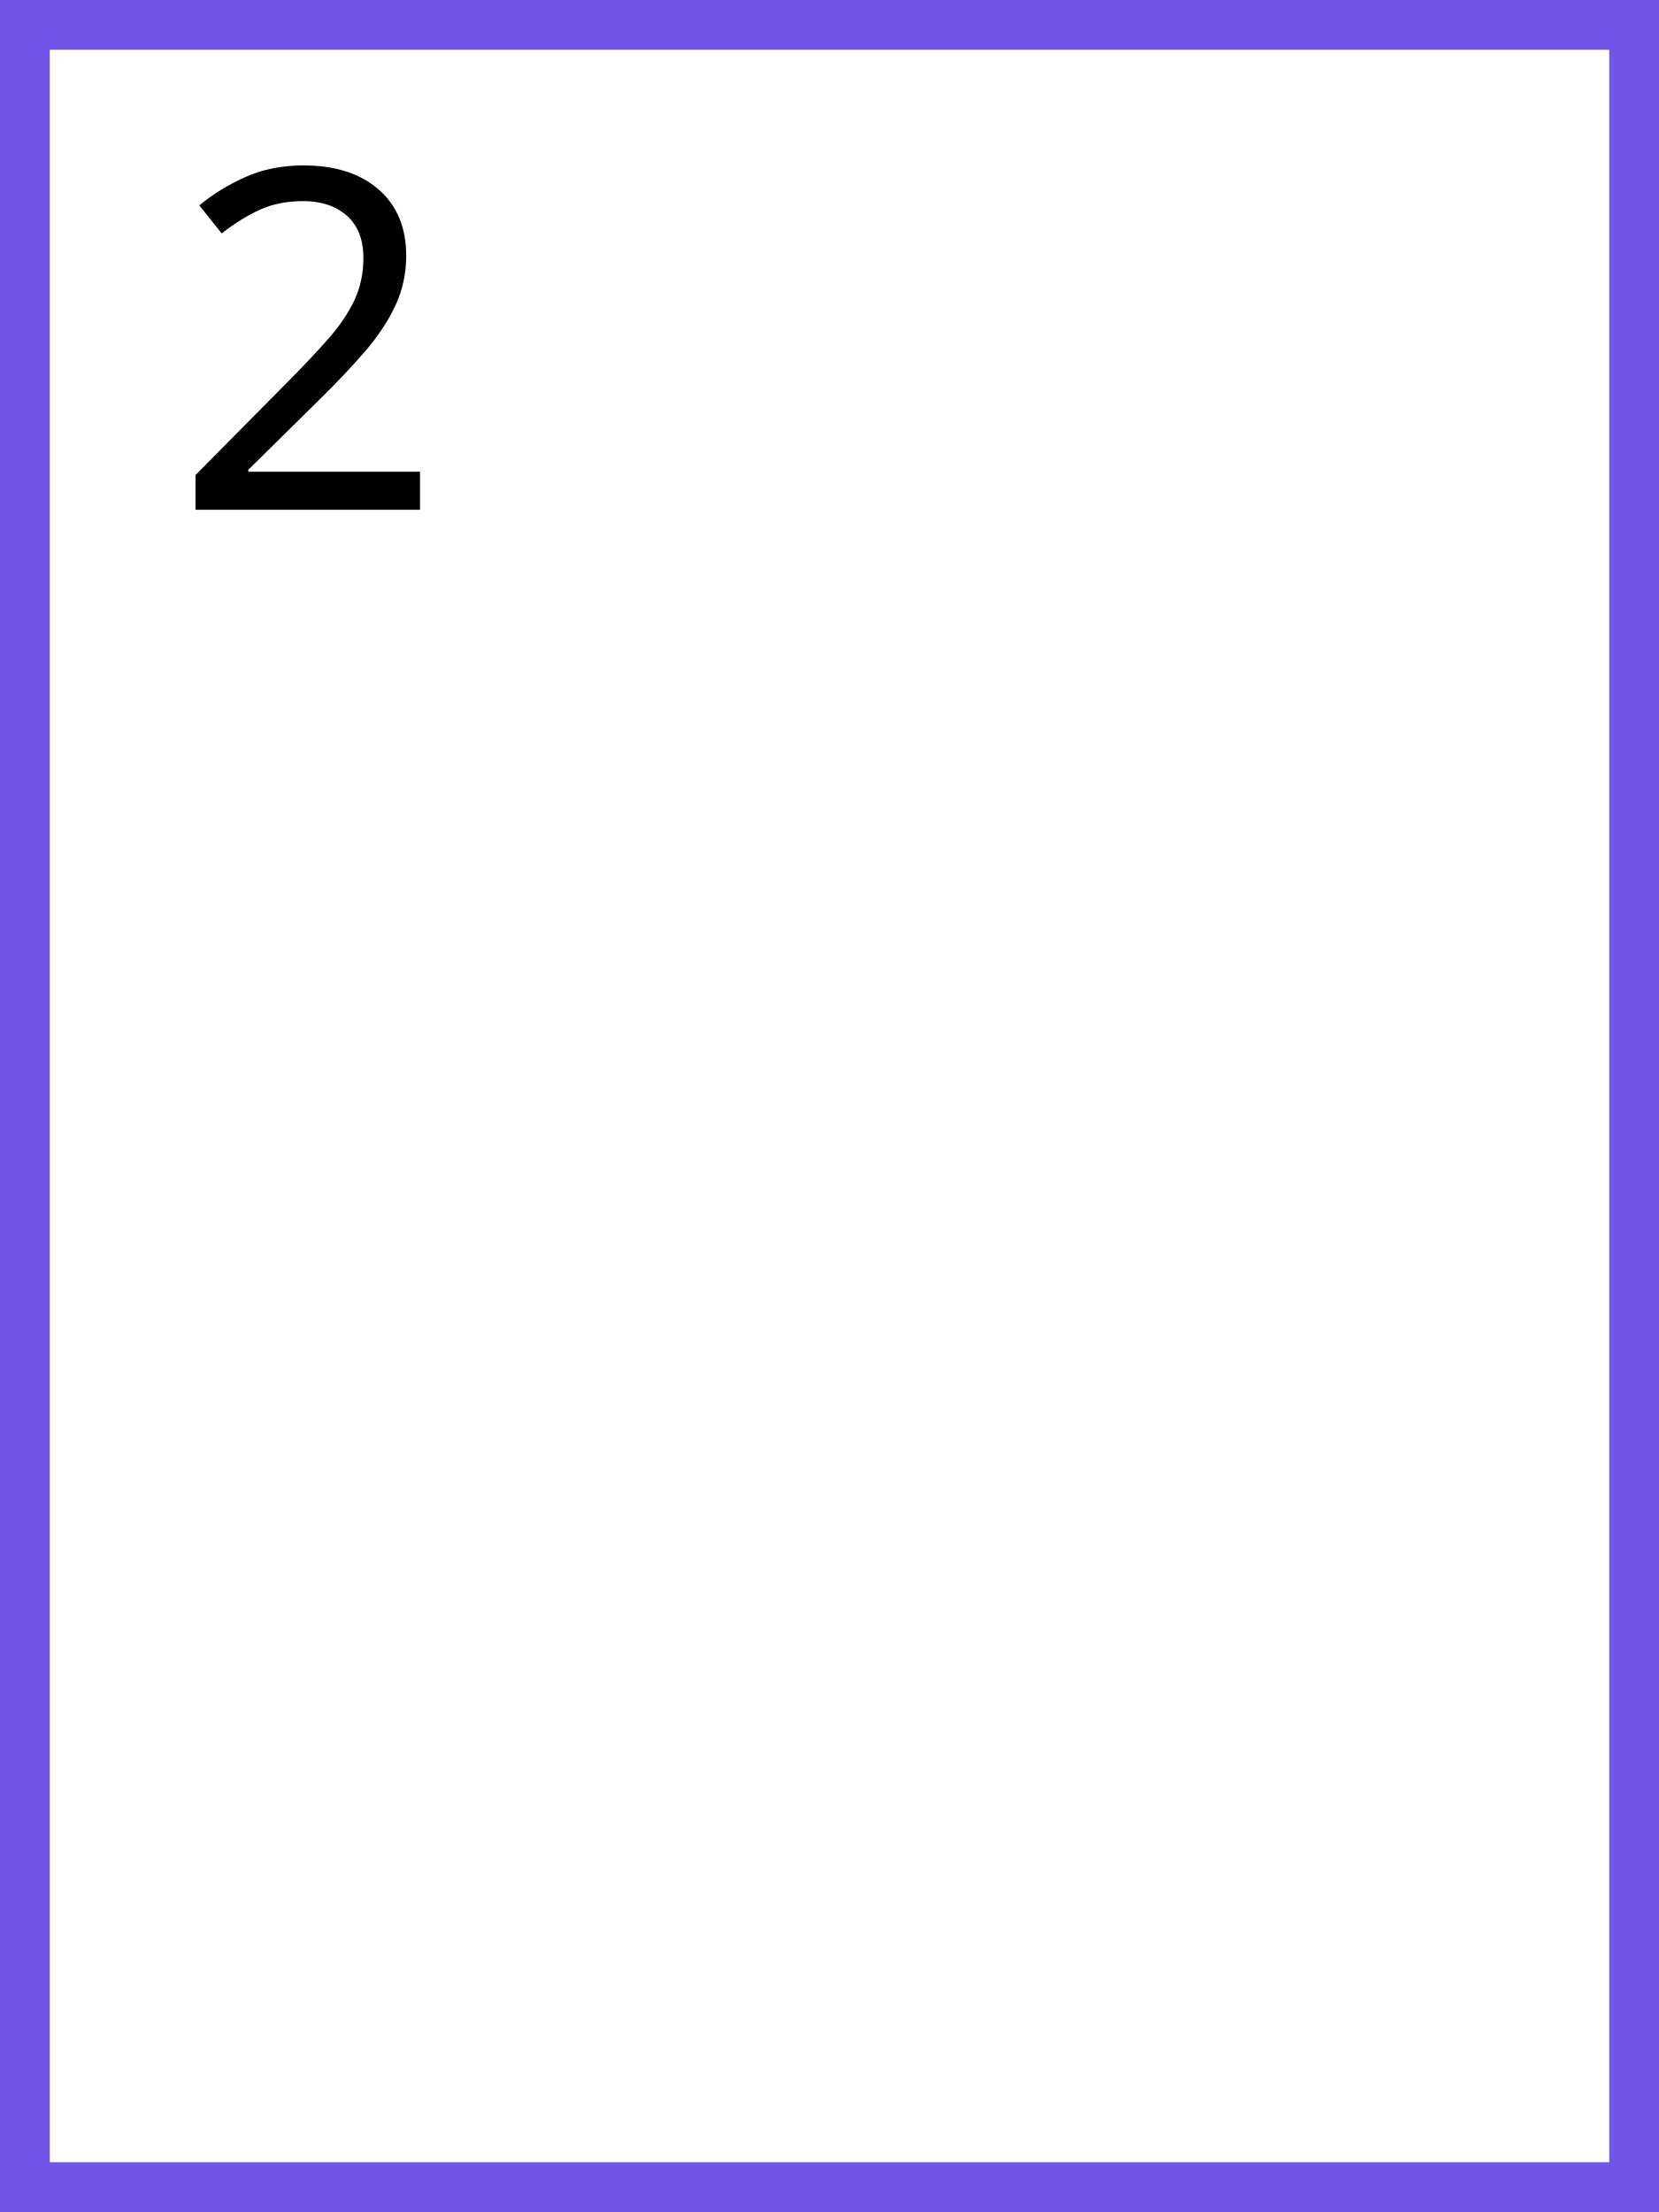
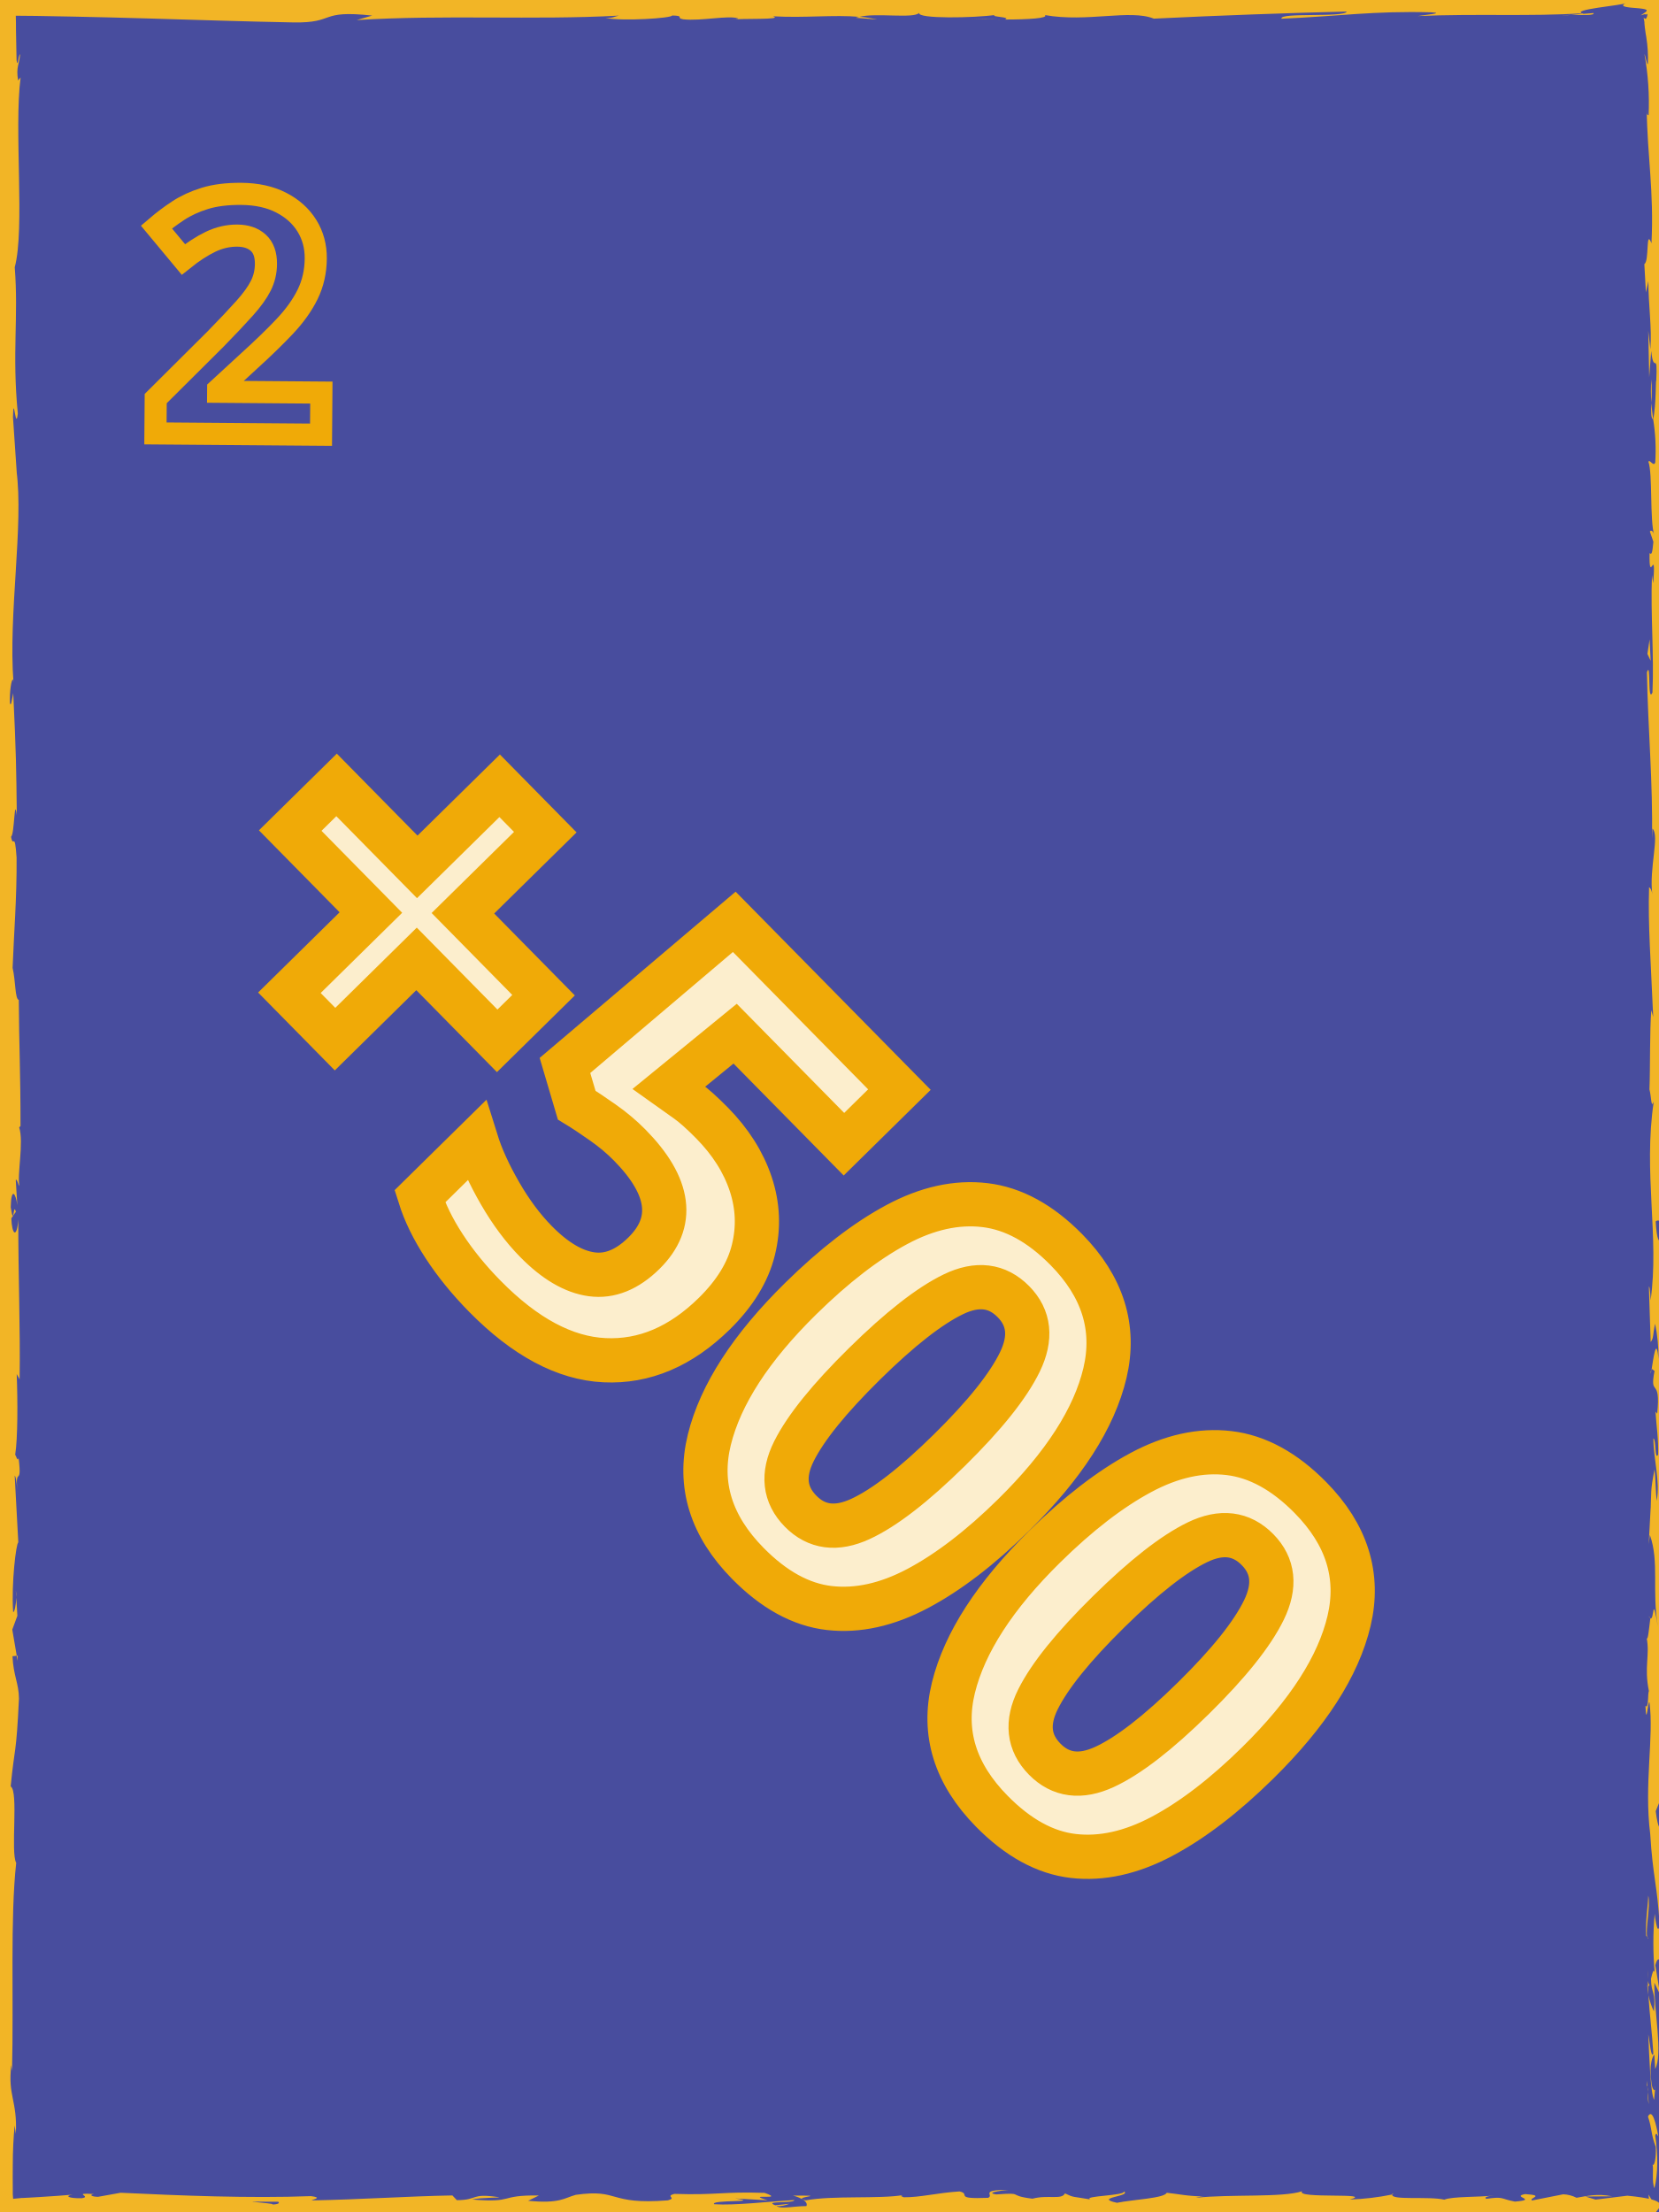
- <svg xmlns="http://www.w3.org/2000/svg" id="Layer_1" data-name="Layer 1" viewBox="0 0 600 800">
+ <svg xmlns="http://www.w3.org/2000/svg" viewBox="0 0 600 800">
  <defs>
-     <style>.cls-1{font-size:172px;font-family:MyriadPro-Regular, Myriad Pro;}.cls-2{fill:#6f56e8;}</style>
+     <style>.cls-1{fill:#484d9e;}.cls-2{fill:#f2b526;}.cls-3{font-size:120px;fill:none;stroke-width:8px;}.cls-3,.cls-4{stroke:#f0aa07;stroke-miterlimit:10;font-family:CenturyGothic-Bold, Century Gothic;font-weight:700;}.cls-4{font-size:220px;fill:#fceecd;stroke-width:16px;}</style>
  </defs>
-   <text class="cls-1" transform="translate(62.46 184.36)">2</text>
-   <path class="cls-2" d="M582,18V782H18V18H582M600,0H0V800H600V0Z" />
+   <g id="BG">
+     <rect class="cls-1" x="9" y="9" width="582" height="782" />
+     <path class="cls-1" d="M582,18V782H18V18H582M600,0H0V800H600V0Z" />
+   </g>
+   <g id="Layer_2" data-name="Layer 2">
+     <path class="cls-2" d="M596.67,800c.43,1.47,1.41.64,1.22-3.42l-1.66-2.88Z" />
+     <path class="cls-2" d="M599.74,772.68c-.8-4.78-2.21-10.29-3.73-7.2,1.59,4.73.92,5.88,2.82,11,.19,4.07-.53,7.09-1.14,6.41.42,1.44-.37,6.31.67,8.5,1.28-5.29,1.33-12,.28-19C599,770.88,599.43,772.33,599.74,772.68Z" />
+     <path class="cls-2" d="M595.75,717.92a27.09,27.09,0,0,0,.43,3.57c-.07-1.13-.13-2.22-.17-3.35A1.69,1.69,0,0,1,595.75,717.92Z" />
+     <path class="cls-2" d="M503.52,793.4c-.07.1,0,.17,0,.25C504,793.51,504.16,793.41,503.52,793.4Z" />
+     <path class="cls-2" d="M595.93,715.76c0-1.12,0-2.26,0-3.41A33.66,33.66,0,0,0,595.93,715.76Z" />
+     <path class="cls-2" d="M286.8,794.08a12.54,12.54,0,0,1,3.29,1.26C289,794.34,299.47,794,286.8,794.08Z" />
+     <path class="cls-2" d="M596.54,717.88a3.48,3.48,0,0,1-.61-2.12c0,.82.05,1.61.08,2.38C596.22,718.34,596.41,718.39,596.54,717.88Z" />
+     <path class="cls-2" d="M362.16,7.06l-11.33-.2C354,7,358.11,7.06,362.16,7.06Z" />
+     <path class="cls-2" d="M5.72,575.2l.17,2.6A10.71,10.71,0,0,0,5.72,575.2Z" />
+     <path class="cls-2" d="M317.2,7.06a42.54,42.54,0,0,0-6.38-1,6.26,6.26,0,0,0-1.31.37Z" />
+     <path class="cls-2" d="M290.11,795.36l0,0Z" />
+     <path class="cls-2" d="M364.74,792c-10.79,0-5.07,1.81-7.36,2.87-12.88.52-6-1.36-10.35-2.31-8,.49-14.21,2.19-20.21,2.11-.45-.3-1.62-.41-.25-.79-8.51,1.47-25.25.07-35.16,1.91a3.63,3.63,0,0,1-1.3-.45c1.61.92,1.86,1.86,1.53,2.53-4.84,0-9,1.17-10.81,0a10.1,10.1,0,0,0,4.61-.83l-5.07.53c-4.57-1.74,6.92-.6,6.92-1.89-9.89.57-21.42,2-29,1.51-1.59-1.7,17.72-.57,7.6-2.08l11.73.65c-9-2.68,7.12.19-1.11-2.68-15.43-.49-17.26.87-32.65.37-3.46.94,1.15,1.4-2.32,2.34-21.87,1.7-17.22-4.27-33.3-2-4.16,1.13-5.78,3.28-17.23,2.15l3.9-1.92c-14.93-.19-8.52,2.76-24.17,1.46,2.78-.75,11.74-.63,9.48-.86-10.13-1.52-7.17,1.09-15,1.09l-1.61-1.7c-15.9.27-33.42,1.49-51,1.8,1-.5,4-1-.13-1.55-22.21.85-47.42-.21-68.85-1.22l-8.18,1.47c-1.91,0-3.54-.66-1.48-1-8.35-.56-.43.93-4.44,1.51-4.75.1-6.28-.85-3.27-1.29-3.43.29-7.53.59-12,.86l-3.43.2-1.75.09-.89.05H8l-.17,0c-.92.12-2,.22-3.08.3l-.13-1.71,0-.91,0-.46,0-.68c0-2.81-.06-5.58,0-8.26,0-5.36.26-10.35.68-14.5l.43,3c.6-12.09-3-13.64-1.64-24.85l.26,2.15c.64-26.24-.7-55.24,1.51-75.27-2.11-3.8.94-26-2-27.65,1.46-15,2-10.7,3-31.8C6.8,608.74,4.82,606,4.52,599l1.54-.17-1.62-9.46,1.84-5-.39-6.54c-.09,2.61-.69,5.54-1.14,5.14-.69-10.21,1.08-24.89,1.87-25.14L5.31,533.65c.62.54.84,4.58,1.23,7.78-1.57-12.89,1.62-2.34.18-14.16-.35,1.59-.91-.85-1.23-1.12.94-5.89.94-19.3.55-29.21l1.06,1.9c.27-17.92-.51-37.77-.49-57.87-.49,7.21-2.33,5.55-2.51-.34l1.63-2.36c-1-3.81-.62,6.16-1.85-1.66.19-7.51,1.85-5.05,2.38-.73l-.56-9.14c.48-.53.74,1.61,1.36,2.17-1-3.75,1.64-15.76-.12-21.17l.48-.51c0-20.1-.54-29.22-.62-45.59-1.41-.32-1.1-6.72-2.24-11.6C5,338,6.12,324.65,6,310.16c-.7-10.19-1.19-3-2-7.56,1.28-.75,1.16-15.23,2.08-7.72-.2-17.4-.25-22.22-1.29-44.22-.53,2.38-.75,5.07-1.19,3.68-.21-4,.54-9.09,1.15-8.51l.13,1c-1.92-24.7,3.74-57,1.07-76.68l.13,1.11-1.39-20.4c.22-9.38,1,5.63,1.75-1.31-2.13-22,.31-34.77-1.11-52.89C9.08,82.69,5,47,7.45,28l-.89,1.09c-.88-4.89.5-5.92.71-9.52-.69.51-.8,5.3-1.28,2.26-.1-3.59-.16-7.2-.21-10.84,0-1.75,0-3.52-.07-5.3l7.41.07L26.35,6c8.84.17,17.73.41,26.63.66,17.8.52,35.64,1.12,53.2,1.45,15.55.24,8.82-4.6,28.42-2.48L129,7.26c31.37-2,64.13.07,94.84-1.61C222,6,222,6.53,219,6.52c6.48,1.2,24,.06,24.09-.92,4.78.11,1.11.88,4,1.38,6.51.71,16.33-1.53,19.79-.34.58.2-1.83.39-3,.49,4.24-.59,19.75.14,15.69-1.24,11.52.66,22-.62,31.23.2,6-1.54,19.73.75,21.63-1.44-.82,2.26,20.2,1.82,27.49.76-2.44.68,6.34.71,3.48,1.65,8.32,0,15.94-.45,14.49-1.61,15.31,2.71,30.79-2.18,39.41,1.29,24.7-1.21,47.56-2,69.78-2.57-.81,2.26-24.56.23-23.61,2.6,21.08-.93,33.24-2.87,54.14-2.32,5.41.3-3.08,1-4.9,1.36,21-.93,40.71.2,59.45-1,0,.21-2.07.44-4,.61,3.69-.08,8.58.33,8.17-.7l-3.6.28c-5.9-1.49,14.66-3.11,15.32-3.89-1.56.73-1.19,1.15.09,1.41a23.35,23.35,0,0,0,2.49.31l1.42.11,1,.1c1.28.14,2.36.31,2.5.67.08.18-.08.41-.47.71s-1,.67-1.69,1.14a13.14,13.14,0,0,0,1.51-.45.61.61,0,0,0,.92-.16,3.24,3.24,0,0,1-.48,1.77c-.22.22-.51,0-.9-.31.07.47.14.89.23,1.27l.06.29,0,.13,0,.36.13,1.32c.18,1.61.37,2.63.54,3.62a49.39,49.39,0,0,1,.59,9.79c-.5,0-.69-2.46-1.27-3.7a98.61,98.61,0,0,1,1.52,22.29c-.3-.61-.69.57-.69-2.45C595.78,56.7,598.21,69,597.28,88c-2.16-5.63-.71,6.49-2.58,7.5l.56,10.26.9-4.11c0,9,1.33,16.93.72,24.65l-.77-6.68.35,16.85.71-9.54c1,9.1,2.36-1,1.84,11-.19-2.43,0,9-1.12,13.68v0a69.87,69.87,0,0,1,.75,15.66c-.59,1.73-2.06-1.39-2.46-.26,1.56,4.38.43,21.05,2.1,26.6-.39-1.85-1.37-1.95-1.57-1.34l1.26,3.68c-.4,4.17-.6,4.78-1.38,4.1-.23,12.52,2.37-4,1.35,10.88a27.67,27.67,0,0,1-.49-3c-.53,14.93.81,28.85.18,42.56-1.87,4.05-.46-12-2-7.35.34,19.78,2.25,41,1.81,60.09l.21-3.56c2.65,2.65-1.31,14.25-.06,23.93-.2-2.37-1.48-3.11-1.18-2.47-.43,13.11.65,26.8,1.49,46.66l-.69-2.46c-.6,7.72-.35,20.34-.66,28.69.68,2.47.57,7.24,1.56,4.34-3.88,25.73,2.08,49.08-1.15,71.9,0-2.72-.59-6.5-.6-4.33l.63,19.44c1.16-1.53.7-2.55,1.6-6.63a59.3,59.3,0,0,1,1.22,12.77c-.77-8.75-1.86.07-2.5,3.85.35-.63.74.66,1.1.34-2,10.16,2.33,1.7.94,15.57l-.61-.73c.31,5.19,1.12,10,.94,15.56-1.33,2.33-.62-5.52-1.72-5.88.08,7.86,2.53,15.51,1.2,22.63-.37-3.34-.38-8.14-.75-11.48-1.57,7.75-1.17,8.65-1.42,14.4l0-.56-.71,13.31.42-3.39c3.49,9.83.64,20,2.92,33.28-2.16-12.88-1.25-2.13-2.76-3.12-.42,3.39-.9,8.53-1.32,7.06,1.22,6.27-1,10.46.82,19.3-.49.39,0,6.7-1.27,5.29.38,8.14.85-1.93,1.46-1.24,1.67,12.55-2,29.5.27,47.55.94,15.57,2.58,18.45,3.4,32.9-.78,4.87-1.78-4-1.78-4a118.21,118.21,0,0,0,0,21.2c-.43-1.5-.79.05-1.34,2.31.13,5.95,1.78,4,1.06,11.82a27.19,27.19,0,0,1-2-5.94c.45,7,1.36,13.93,1.8,21.19-.85,1.92-1.29-4.38-1.84-6.94.38,8.16.77,21.13,2.11,23.65l.48-5.23c.07,3-1.15,1.53-1.4-.66-1.05-7,.47-10.08,1-10.48l.31,5.17c2.86-5.31-.46-20.76-.29-31.16l2.08,4.33-1.73-10.67c.54-2.27,1.7-3.82,2,1.32,1-7.46-.74-6.61.41-13,.18-.71.28-.39.36.26l-.62-7.28c.44,1.43,1.47-1.22,1.17,3.26,1.2-13.08-1.56-21.09,0-26l.12,1.1c-.7-18.15-1.52-1.76-3.31-15.37l3.76-9.16L601.06,644c.05-1.87.16-5.57.78-4.89-1.05-7-.67,1.19-1.66-2.85,1.4-9-.65-24.85,1.79-26.88-1.16-3.24-.9,8.61-1.71-1,2.62-2.74-.44-11.12.76-19.35,1.35,2.53.63,10.33,1.84,2.09-2.29-5,.5-16,.06-23-1.82-.32-.76-15.1-1.36-26.75.61.74,1-21.93,1.65-32.77l.31.32c-1.84-2.1-1.49-13.28-1.87-21.42,1.1.32,1.53,1.78,2,6.19v-7.65c-.59-1.8-.9-4.19-1.11-9.16l1.38,1.93c-.08-10.19-1.62-20.52-.7-33.63-1.28-.73-3.57,10.43-4.42-3.43.69-.52,1.87-1,2.16,2.6a32.1,32.1,0,0,1-.28-6.63l1.16,5.54c.51-6-1-3.12-.86-7.9,1,.1.7-3.53,1.48-2.84.1,1.21-.4,4.16,0,6,.18-5.39.77-11.89,1.51-14-.56.47-1.33,0-1.45-3.94-.08-10.19,1.18-3.49,1.69-9.43-.68-2.47,0-9-1.45-9.14a9.15,9.15,0,0,1,1.1-4.68c-.65-5.27-.19-24.63-1.76-18.69L602,380l-.07-.87v0c-1.47-17.28.84-35.89.21-53l.49,0c-.56-10.24-.33-22.78-1.4-30.09,0-3,.91-7.15,1.49-5.85-.37-7.83-.92-8.71-.11-20,.86,7.87.77-2.71.63,8.06.43-10.16,1.22-12.46-.13-23.38,1.27,3.72,1.59-7.65,1.22-12.49l-.91,7.13c-.18-5.44-.07-10.19,0-15l1.66,2.61c2-20.81-3.44-37.52-.06-53.36-1.16-5.5-.81,11.3-2.18,6.38.23-9.57,2.62-19.54,2.62-22.54.92-13.11-2.43-12.23-1.8-25.95-.59,1.76-2.18,3.41-2.73-6.84.21-9.58,2.48-11.77,3-5.72.05,2.29-.14,3.4-.34,3.3.22,3.1.47,7.16,1.11,3.37l-.59-1.25c.61-4.75.54-17.92,1.52-14.83-.57-7.23-1-3.09-1.28,2.27.85-12.28,0-19.19.6-31.83-.33,2-1,3.86-1,1.86.74-18.55-1.13-8.17-1.39-20.73.91-7.14,2.16,2.55,1.41-10.09.61-7.73,1.57-1.64,2,1.43-1.14-11.52.76-21.53,1-28.11l.47,6.07c-.28-3.63-.27-6.61-.27-9.63L606,34.31c.21-3.56.22-6.58.71-6.51-.78-3.68-2,2.81-3-4.48a80.84,80.84,0,0,0,.1-9.22,41.89,41.89,0,0,1,.11-4.35,9.58,9.58,0,0,1,.25-1.57,5.41,5.41,0,0,1,.47-1.47c0,1.13-.05,2.1-.07,3,0,.7,0,1.29,0,1.79a12.12,12.12,0,0,0,.11,2c.12.75.35.47.59.12.5-.7,1.09-1.69,1.22,4.64a69,69,0,0,1,0-9c.18-.54.33.5.42,1.48.09-.93.16-1.76.22-2.52s0-1.32.07-1.93,0-1.24,0-1.81c.05-2.3,0-4.08,0-5.48a23.58,23.58,0,0,0-.73-5.39c-1.78.31-3.62.64-6.43.9-1.4.13-3,.23-5,.31l-3.2.09c-.74,0-1.55,0-2.45,0,1.89-.88-3.43-1.68-5.85-1.49,6,0,2.86,1.48-2.62,2.16-9.5-.69-10.33.51-15.31.43l5.68.33c-1.92.89-6.67.77-13.3,1.05-.56-.69,6-.48,3.66-.78C554.2-1.85,544.94-5,534.68-4c-4.75-.6-.46-1.66-4.63-2.07-11.49,1.15-12.45-1.22-24.53-.27,3.48,1.2,4.09.91-4.42,2.07L521-5.09,508.22-3.36c6,0,12.65-.75,16.24-.54-6.07,1-5.45.67-2.58,1.66-8.2-1.79-16.26,1.05-25.74-.16l.29-3c-14.26-1.31-25.33,1.52-43.83.78l5.94.51c-2.48,1.17-11.42.16-17.42.64.56-1-3.19-1.35-5.74-2,.31.73-13.55-.07-15.23,1.9l-8.26-1.3C396.94-5.32,394.83-2,380.46-2.31c4.33-1.07-2.2-1.77,7.43-2.54-4.8,0-9.11-.19-9.19.49C375.9-5,365.4-3,361-4c-2,.43-2.68,1.46-8.07,1.38-.58-.2,0-.49,0-.49,0,.49-8.43.67-3.72,1.76-14.77-3.08-41.3.22-54.16-2.42-10.47.33-23.08.65-32.58.72.61-.3,0-.49,1.83-.39-13.11-.92-8.06,2.83-23,1.81-7.62-1.6,7.92-.86,3.17-1.47-2.07-3.25-18,.44-28-1.45l2.43-.19c-7.67-1.11-18.72,1.23-31.26,1,0,0,.61-.29.08-.49C179.13-2.54,162.9-2,150.84-1.53c3.76-1.27,5.48-.67,3.19-2-5.4.18,1.59,2.07-9.2,2.43-3.51-.69-11.3-1.3-12.33-2.68l10.18-.08c-5.22-1.78-13.18.07-18.54-.24l.69-.78c-15.6.25-15.82,2.21-32.59,2.07L94-2.18c-9.16,2-7.68-1.09-16.82.36l-2.77-2c-6,.48-21.17,1.91-32,2.28C48.52-3,61.2-3.73,69.05-4.6c-6,0-20.36.15-23.49,1.12C48-3.67,51-4.15,53.41-3.85q-11,2.33-29,2.28c.69-1.25-2.4-1.79-7.17-2-2.38-.13-5.19-.19-8.16-.23L-4-4c0,2.37-.1,4.7-.15,6.93,0,1.13-.08,2.24-.12,3.32,0,.54-.05,1.08-.07,1.6,0,.2,0,.4,0,.6l0,.5a28.86,28.86,0,0,1-1.09,6.4c1.42,21.12-.6,41.9-.37,66.51,3-8.72.08,7.19,3.14,5.68.19,5.73.14,7.92,0,8.43l-1.83,17.37c-.89,4.12-.67-5.45-1.36-4.92C-6.22,121-7.28,113.68-8.09,122c1.09-1.71,1.57,4.36,1.15,11.52l1.41-10.08c1.63,17.54-2.57,15.16-1,32.84l-1-5.59c.57,9.07,0,33.47,2.44,42.36-.35,1.61-1.19,3.72-1.41-.27-.37,21.68,2.61,48.27,1.1,65.12l-.75-1.65c.22,4.05,1.41,7,.66,12.11-.31-.26-.75-1.63-.79.24.25,2.14,1.31,10.75.87,16.11l-.84-4.58c-1,21.14,2.05,32.45,2.56,50.19-2.2-.05-2.92,16.59-3.27,24.9l-.31-.29c-.28,24.62,1.82,41.83,2.68,64.63-2.39,14.16-1,48-2.34,70.71.4-3.48,1.72.56,1.94,4.61-.45,5.34,1.53,14.76-.49,13.91l0-1.9c-2,4-1.46,15-1.51,23.56l2.64,1.41c-3.84,22.41,1.41,58.72-2,70.95.66,5.41.65,12.11,1.31,17.47L-6.36,620c-.36,15-.54,22.46-.2,41l-1-3.78c-.09,10.45,4.09,13.19,4.17,22.83l-2.11,2.9c0,18.22-1.83,36.67.09,54.68-.31-.3-.92-.83-1-3.78,0,8.58-1.43,33.18,1.47,30.07-.94.1-1,4.8-.69,10.71.14,2.95.38,6.2.62,9.33.13,1.57.26,3.1.38,4.55.06.73.12,1.43.18,2.11s.11,1.17.16,2.27l-.35-.58a2,2,0,0,0-.34-.51l-.7-.77.16.77a3,3,0,0,1,.08.51l.08.59c.11.76.21,1.47.3,2.15.18,1.26.35,2.39.51,3.45.3,2,.55,3.63.75,5.37,2-.2,4.13-.36,6.69-.5l8.3-.38c2.75.18,2.41,1.12-1.24.76,9.16.73,7.14-1.32,18.25-.58L24,804c9.43.11,8.68-.37,13.87-1.4,5.92-.56,17.88.35,19.27,1.61,1.27-.77,6.43-1.8,12-1.44.74.48-1.28.78-2.3.92,15.77.95,23.44-1.62,34.28-.25.23.46.93.69,1.83.83-12.52,0-22.6-.11-21.66-.21,0,1.28,10.11,1.51,2.07,3.28,8.12-1,22-3.07,31.86-2.47a6,6,0,0,1,1.3.45l-1,.14a36.86,36.86,0,0,0,6.23-.2c3.15.21,5.15.36,8.17.38,1.16,1.06,11.59.57,16.64.63-.42-1.41,6.18-1.18,0-2.34.8.1-1,.16-4.31.22-.76,0-1.65.07-2.15.15l.35-.13-12.54.1a40.26,40.26,0,0,1,13.72-.54c2.59-.9,5.44-1.83,7-2.26,6.91,2,20.21,3,22.06,4.22,15.4-.78,36.28-.52,46-3.16,4.38-.34,5,.76,6.67,1.18-2.53.26-5.54.22-6.9.6,8.75-.68,25.93-.26,28-2.11,11,.83-6.2,1.7,9,1.4l-2,.56c29.82,3,48.48-4.71,81.55-.92-2.29-.23-3.44-.34-3.9-.65,37.69,1.67,77.68-1.57,114.88,1.08,10.57.53,11.72-.64,18.17-1.54l2.29,1.51,11-1.74c15.64-1.28,27.09,3.7,46.9,1.29l-2.56-1c7.12.2,22.54-.6,21.35.57a9,9,0,0,1,5.11-.52l.22.79,17.48-1.36c13.54.57-2.12,3.14,17.64,3.29,7.35-.3,20.93-2.3,18.17-2.83-3,0-7.58-.49-7.8-1.28l6.72-.41c1.22-2.33,6.39-4.71-10.11-6.34l-11.5,1.42-3.7-1.12,9.68-.08c-5.49-1.06-9-.12-12.87.53a11.51,11.51,0,0,0-4.82-1.25l-11.28,2.23c-1.37-.91,5.06-1.81-2.51-2.31-5.29,1,5.07,2-3.69,2.72-5.5-1.06-3.89-1.92-10.35-1-.9-.6.46-1,3-1.24-5.74.71-15.2.3-18.17,1.54-5.73-1.31-19.4.34-18.83-1.87a92.56,92.56,0,0,1-15.4,1.82c9.64-2.63-19.76-.15-17.21-3-7.14,2.37-25.78,1-38.42,2.37a9.66,9.66,0,0,1,3.21-.45c-7.11-.2-9.18-.91-13.75-1.36-.91,2-12,2.41-18,3.62-8.72-1.89,5.3-2.3,2.56-4.12.44,1.59-15.15,1.59-12.18,2.91-6.67-1.17-5.75-.57-9.19-2.19-1.17,2.45-6.21.41-11.74,1.92-9.65-1.21-2.48-2.3-13.08-1.55C355.31,792.89,364.74,792,364.74,792Zm-252.15,4.23v0l5.21-.08Zm-21.19,0c2.58.05,5.79.06,9.19.05.74.49-.06,1-2.19,1C99.56,797,94.56,796.69,91.4,796.28ZM136.22,806c-3.35.2-4.48-.08-4.94-.37,1.59,0,3.44-.07,5.87-.17.1-.05.3-.11.4-.17A3.42,3.42,0,0,1,136.22,806Z" />
+     <polygon class="cls-2" points="6.41 598.8 6.06 598.83 6.37 600.68 6.41 598.8" />
+     <path class="cls-2" d="M597.27,495.31a4.25,4.25,0,0,0-.36,1.53A6.15,6.15,0,0,0,597.27,495.31Z" />
+     <path class="cls-2" d="M597,545.72l-.5,7.13C596.74,549.77,596.87,547.52,597,545.72Z" />
+     <path class="cls-2" d="M596.25,584.48a1.85,1.85,0,0,0,.61.76v-.07Z" />
+     <path class="cls-2" d="M568.2,5.4c-.53,0-1,0-1.5.06C563.19,5.73,565.58,5.63,568.2,5.4Z" />
+     <path class="cls-2" d="M597.89,151.6c-.26-1.95-.51-3.87-.67-5.9C597.11,149,597.09,151.5,597.89,151.6Z" />
+     <path class="cls-2" d="M363.4,7.09s0,0,0,0h-1.26Z" />
+     <path class="cls-2" d="M597.25,137.17a51.76,51.76,0,0,0,0,8.53A78.28,78.28,0,0,0,597.25,137.17Z" />
+     <path class="cls-2" d="M595.62,752.48l-.06,1.87c.09,0,.17.08.22.22Z" />
+     <path class="cls-2" d="M595.78,754.57l.17,2.07A6.42,6.42,0,0,0,595.78,754.57Z" />
+     <path class="cls-2" d="M596.3,761l-.35-4.37A14.54,14.54,0,0,0,596.3,761Z" />
+     <path class="cls-2" d="M596.27,701.17l-.51-.59A.78.78,0,0,0,596.27,701.17Z" />
+     <path class="cls-2" d="M596.12,685.58c-.12,3.71-1.09,9.33-.77,14.52l.41.48C595,698.14,597,689.11,596.12,685.58Z" />
+     <polygon class="cls-2" points="596.6 231.22 595.81 236.49 596.98 239 596.6 231.22" />
+   </g>
+   <g id="Text">
+     <text class="cls-3" transform="translate(51.42 156.71) rotate(0.45)">2</text>
+     <text class="cls-4" transform="translate(51.45 339.8) rotate(45.45)">+500</text>
+   </g>
</svg>
